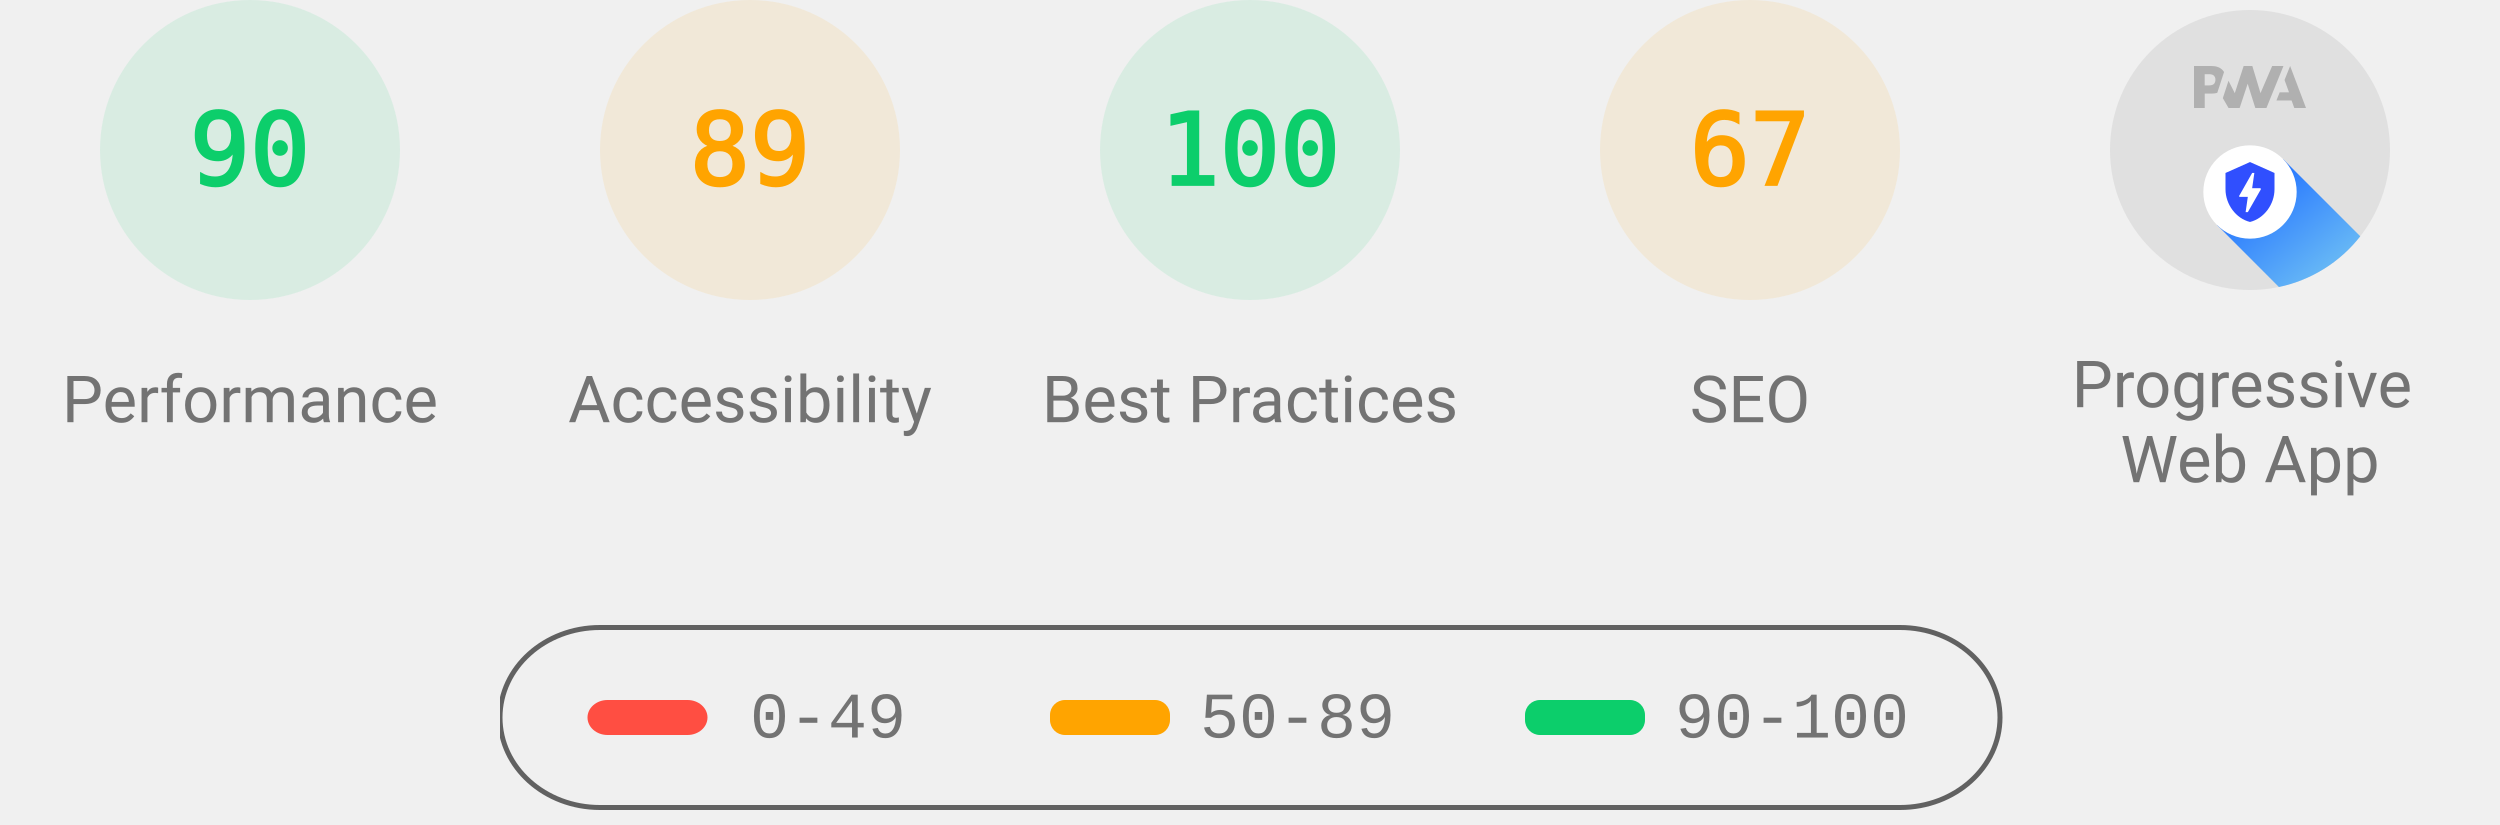
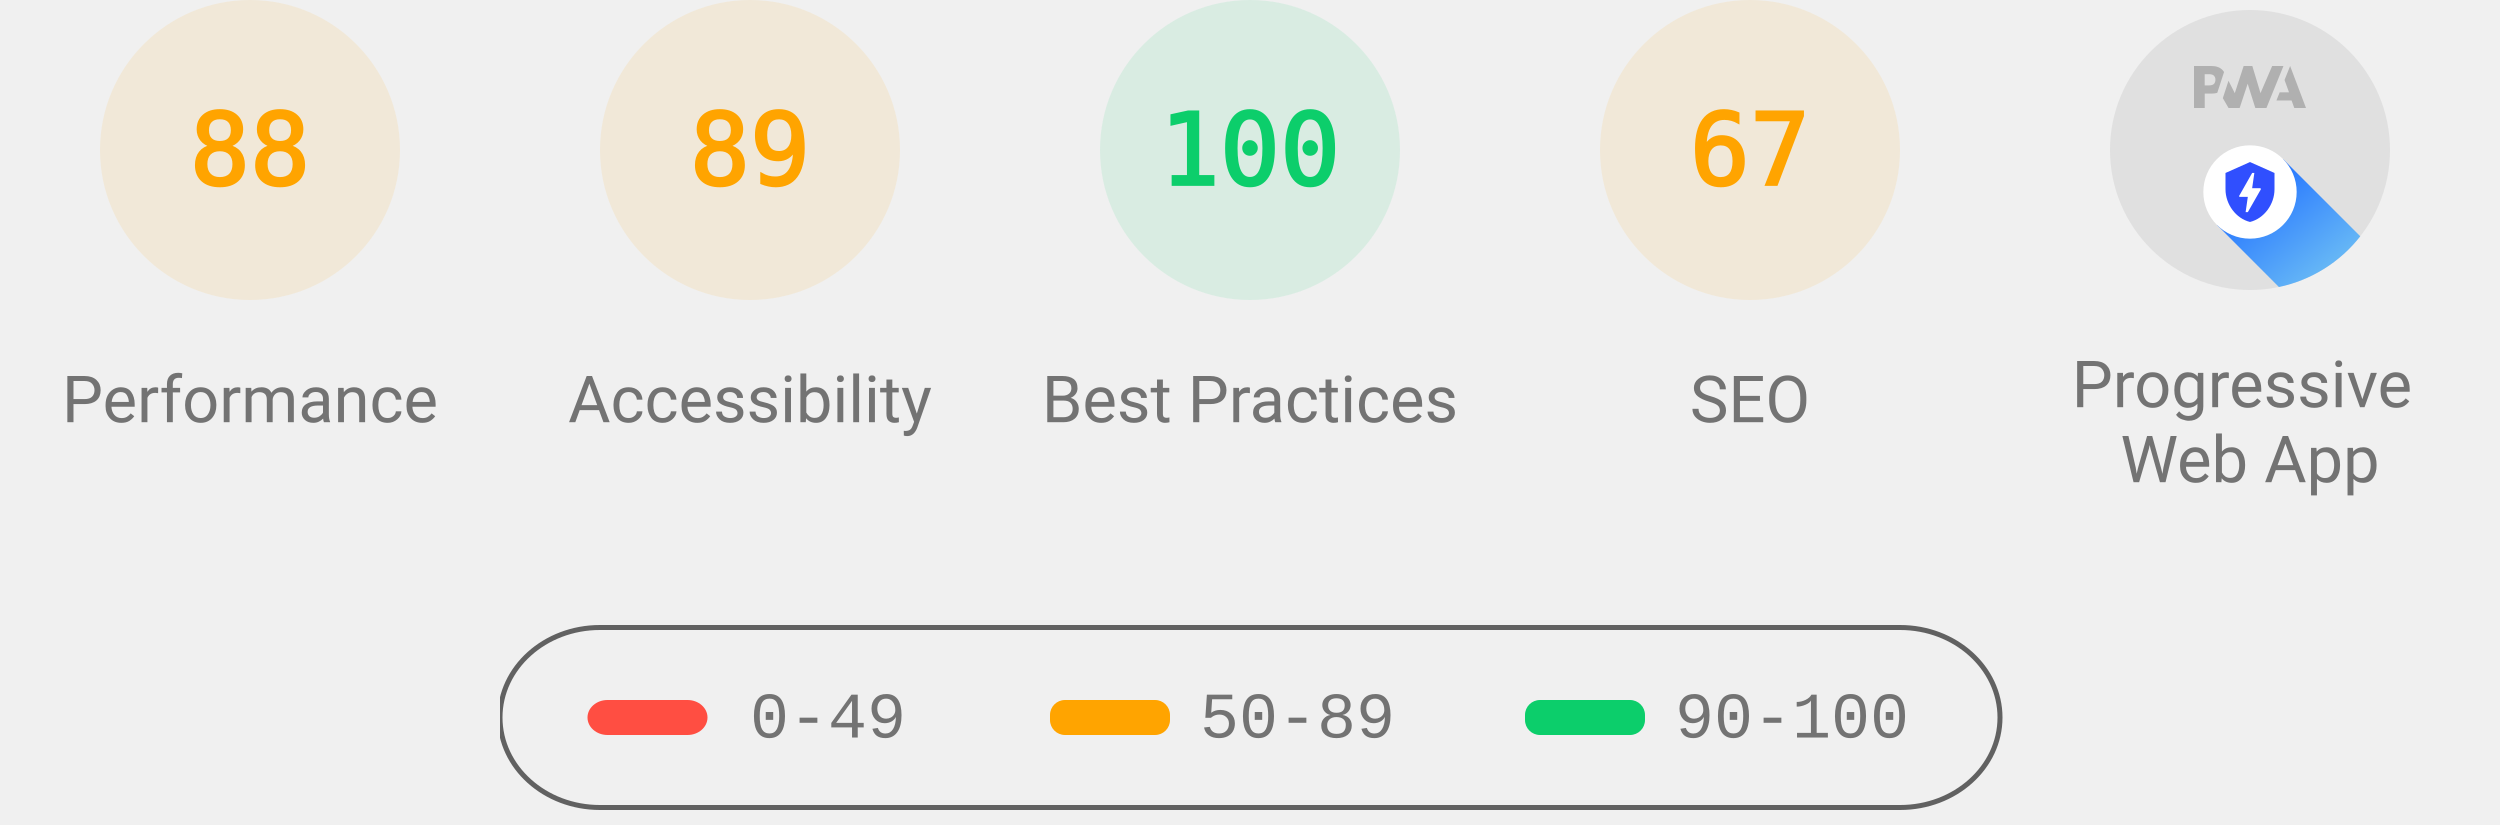
<svg xmlns="http://www.w3.org/2000/svg" class="theme--agnostic" fill="none" width="1000" height="330">
  <style>
			.gauge-base {
				opacity: 0.1
			}

			.gauge-arc {
				fill: none;
				animation-delay: 250ms;
				stroke-linecap: round;
				transform: rotate(-90deg);
				transform-origin: 100px 60px;
				animation: load-gauge 1s ease forwards
			}

			.guage-text {
				font-size: 40px;
				font-family: monospace;
				text-align: center
			}

			.guage-red {
				color: #ff4e42;
				fill: #ff4e42;
				stroke: #ff4e42
			}
			.guage-orange {
				color: #ffa400;
				fill: #ffa400;
				stroke: #ffa400
			}
			.guage-green {
				color: #0cce6b;
				fill: #0cce6b;
				stroke: #0cce6b
			}
			.theme--agnostic .guage-undefined {
				color: #5c5c5c;
				fill: #5c5c5c;
				stroke: #5c5c5c
			}
			.theme--light .guage-undefined {
				color: #1e1e1e;
				fill: #1e1e1e;
				stroke: #1e1e1e
			}
			.theme--dark .guage-undefined {
				color: #f5f5f5;
				fill: #f5f5f5;
				stroke: #f5f5f5
			}

			.guage-title {
				stroke: none;
				font-size: 26px;
				line-height: 26px;
				font-family: Roboto, Halvetica, Arial, sans-serif
			}
			.metric.guage-title {
				font-family: 'Courier New', Courier, monospace
			}
			.theme--agnostic .guage-title {
				color: #737373;
				fill: #737373
			}
			.theme--light .guage-title {
				color: #212121;
				fill: #212121
			}
			.theme--dark .guage-title {
				color: #f5f5f5;
				fill: #f5f5f5
			}

			@keyframes load-gauge {
				from {
					stroke-dasharray: 0 352.858
				}
			}
			.lh-gauge--pwa__disc {
				fill: #e0e0e0
			}
			.lh-gauge--pwa__logo {
				position: relative;
				fill: #b0b0b0
			}
			.lh-gauge--pwa__invisible {
				display: none
			}
			.lh-gauge--pwa__visible {
				display: inline
			}
			.guage-invisible {
				display: none
			}
			.lh-gauge--pwa__logo--primary-color {
				fill: #304ffe
			}
			.theme--agnostic .lh-gauge--pwa__logo--secondary-color {
				fill: #787878
			}
			.theme--light .lh-gauge--pwa__logo--secondary-color {
				fill: #3d3d3d
			}
			.theme--dark .lh-gauge--pwa__logo--secondary-color {
				fill: #d8b6b6
			}
			.theme--light #svg_2 {
				stroke: #00000022
			}
			.theme--agnostic #svg_2 {
				stroke: #616161
			}
			.theme--light #svg_2 {
				stroke: #00000022
			}
			.theme--dark #svg_2 {
				stroke: #f5f5f566
			}
		</style>
-   <svg class="guage-div guage-perf guage-green" viewBox="0 0 200 200" width="200" height="200" x="0" y="0">
-     <circle class="gauge-base" r="56" cx="100" cy="60" stroke-width="8" />
-     <circle class="gauge-arc guage-arc-1" r="56" cx="100" cy="60" stroke-width="8" style="stroke-dasharray: 316.672, 351.858;" />
-     <text class="guage-text" x="100px" y="60px" alignment-baseline="central" dominant-baseline="central" text-anchor="middle">90</text>
+   <svg class="guage-div guage-perf guage-orange" viewBox="0 0 200 200" width="200" height="200" x="0" y="0">
+     <circle class="gauge-base" r="56" cx="100" cy="60" stroke-width="8" />
+     <circle class="gauge-arc guage-arc-1" r="56" cx="100" cy="60" stroke-width="8" style="stroke-dasharray: 309.635, 351.858;" />
+     <text class="guage-text" x="100px" y="60px" alignment-baseline="central" dominant-baseline="central" text-anchor="middle">88</text>
    <text class="guage-title" x="100px" y="160px" alignment-baseline="central" dominant-baseline="central" text-anchor="middle">Performance</text>
  </svg>,<svg class="guage-div guage-perf guage-orange" viewBox="0 0 200 200" width="200" height="200" x="200" y="0">
    <circle class="gauge-base" r="56" cx="100" cy="60" stroke-width="8" />
    <circle class="gauge-arc guage-arc-1" r="56" cx="100" cy="60" stroke-width="8" style="stroke-dasharray: 313.154, 351.858;" />
    <text class="guage-text" x="100px" y="60px" alignment-baseline="central" dominant-baseline="central" text-anchor="middle">89</text>
    <text class="guage-title" x="100px" y="160px" alignment-baseline="central" dominant-baseline="central" text-anchor="middle">Accessibility</text>
  </svg>,<svg class="guage-div guage-perf guage-green" viewBox="0 0 200 200" width="200" height="200" x="400" y="0">
    <circle class="gauge-base" r="56" cx="100" cy="60" stroke-width="8" />
    <circle class="gauge-arc guage-arc-1" r="56" cx="100" cy="60" stroke-width="8" style="stroke-dasharray: 351.858, 351.858;" />
    <text class="guage-text" x="100px" y="60px" alignment-baseline="central" dominant-baseline="central" text-anchor="middle">100</text>
    <text class="guage-title" x="100px" y="160px" alignment-baseline="central" dominant-baseline="central" text-anchor="middle">Best Practices</text>
  </svg>,<svg class="guage-div guage-perf guage-orange" viewBox="0 0 200 200" width="200" height="200" x="600" y="0">
    <circle class="gauge-base" r="56" cx="100" cy="60" stroke-width="8" />
    <circle class="gauge-arc guage-arc-1" r="56" cx="100" cy="60" stroke-width="8" style="stroke-dasharray: 235.745, 351.858;" />
    <text class="guage-text" x="100px" y="60px" alignment-baseline="central" dominant-baseline="central" text-anchor="middle">67</text>
    <text class="guage-title" x="100px" y="160px" alignment-baseline="central" dominant-baseline="central" text-anchor="middle">SEO</text>
  </svg>,<svg class="guage-div guage-pwa" viewBox="0 0 200 200" width="200" height="200" x="800" y="0">
    <svg viewBox="0 0 60 60" width="112" height="112" x="44" y="4">
      <defs>
        <linearGradient id="lh-gauge--pwa__check-circle__gradient-0" x1="50%" y1="0%" x2="50%" y2="100%">
          <stop stop-color="#00C852" offset="0%" />
          <stop stop-color="#009688" offset="100%" />
        </linearGradient>
        <linearGradient id="lh-gauge--pwa__installable__shadow-gradient-0" x1="76.056%" x2="24.111%" y1="82.995%" y2="24.735%">
          <stop stop-color="#A5D6A7" offset="0%" />
          <stop stop-color="#80CBC4" offset="100%" />
        </linearGradient>
        <linearGradient id="lh-gauge--pwa__fast-reliable__shadow-gradient-0" x1="76.056%" y1="82.995%" x2="25.678%" y2="26.493%">
          <stop stop-color="#64B5F6" offset="0%" />
          <stop stop-color="#2979FF" offset="100%" />
        </linearGradient>
        <g id="lh-gauge--pwa__fast-reliable-badge-0">
          <circle fill="#FFFFFF" cx="10" cy="10" r="10" />
          <path fill="#304FFE" d="M10 3.58l5.25 2.34v3.5c0 3.23-2.24 6.26-5.25 7-3.01-.74-5.25-3.77-5.25-7v-3.5L10 3.58zm-.47 10.74l2.76-4.83.03-.07c.04-.08 0-.24-.22-.24h-1.64l.47-3.26h-.47l-2.7 4.77c-.02.01.05-.1-.04.05-.09.16-.1.31.18.31h1.63l-.47 3.27h.47z" />
        </g>
        <g id="lh-gauge--pwa__installable-badge-0">
          <circle fill="#FFFFFF" cx="10" cy="10" r="10" />
          <path fill="#009688" d="M10 4.167A5.835 5.835 0 0 0 4.167 10 5.835 5.835 0 0 0 10 15.833 5.835 5.835 0 0 0 15.833 10 5.835 5.835 0 0 0 10 4.167zm2.917 6.416h-2.334v2.334H9.417v-2.334H7.083V9.417h2.334V7.083h1.166v2.334h2.334v1.166z" />
        </g>
      </defs>
      <g stroke="none" fill-rule="nonzero">
        <circle class="lh-gauge--pwa__disc" cx="30" cy="30" r="30" />
        <g class="lh-gauge--pwa__logo">
          <path d="M35.66 19.39l.7-1.75h2L37.4 15 38.6 12l3.4 9h-2.51l-.58-1.61z" />
          <path d="M33.52 21l3.65-9h-2.42l-2.5 5.82L30.5 12h-1.86l-1.9 5.82-1.35-2.65-1.21 3.72L25.4 21h2.38l1.72-5.2 1.64 5.2z" />
          <path fill-rule="nonzero" d="M20.3 17.91h1.48c.45 0 .85-.05 1.2-.15l.39-1.18 1.07-3.3a2.64 2.64 0 0 0-.28-.37c-.55-.6-1.36-.91-2.42-.91H18v9h2.3V17.9zm1.96-3.84c.22.22.33.5.33.87 0 .36-.1.65-.29.87-.2.23-.59.35-1.15.35h-.86v-2.41h.87c.52 0 .89.1 1.1.32z" />
        </g>
        <rect class="lh-gauge--pwa__component lh-gauge--pwa__na-line lh-gauge--pwa__invisible" fill="#FFFFFF" x="20" y="32" width="20" height="4" rx="2" />
        <g class="lh-gauge--pwa__component lh-gauge--pwa__fast-reliable-badge lh-gauge--pwa__visible" transform="translate(20, 29)">
          <path fill="url(#lh-gauge--pwa__fast-reliable__shadow-gradient-0)" d="M33.63 19.49A30 30 0 0 1 16.2 30.36L3 17.14 17.14 3l16.49 16.49z" />
          <use href="#lh-gauge--pwa__fast-reliable-badge-0" />
        </g>
        <g class="lh-gauge--pwa__component lh-gauge--pwa__installable-badge lh-gauge--pwa__invisible" transform="translate(20, 29)">
          <path fill="url(#lh-gauge--pwa__installable__shadow-gradient-0)" d="M33.629 19.487c-4.272 5.453-10.391 9.39-17.415 10.869L3 17.142 17.142 3 33.63 19.487z" />
          <use href="#lh-gauge--pwa__installable-badge-0" />
        </g>
        <g class="lh-gauge--pwa__component lh-gauge--pwa__fast-reliable-installable-badges lh-gauge--pwa__invisible">
          <g transform="translate(8, 29)">
            <path fill="url(#lh-gauge--pwa__fast-reliable__shadow-gradient-0)" d="M16.321 30.463L3 17.143 17.142 3l22.365 22.365A29.864 29.864 0 0 1 22 31c-1.942 0-3.84-.184-5.679-.537z" />
            <use href="#lh-gauge--pwa__fast-reliable-badge-0" />
          </g>
          <g transform="translate(32, 29)">
            <path fill="url(#lh-gauge--pwa__installable__shadow-gradient-0)" d="M25.982 11.84a30.107 30.107 0 0 1-13.08 15.203L3 17.143 17.142 3l8.84 8.84z" />
            <use href="#lh-gauge--pwa__installable-badge-0" />
          </g>
        </g>
        <g class="lh-gauge--pwa__component lh-gauge--pwa__check-circle lh-gauge--pwa__invisible" transform="translate(18, 28)">
          <circle fill="#FFFFFF" cx="12" cy="12" r="12" />
          <path fill="url(#lh-gauge--pwa__check-circle__gradient-0)" d="M12 2a10 10 0 1 0 0 20 10 10 0 0 0 0-20zm-2 15l-5-5 1.41-1.41L10 14.17l7.59-7.59L19 8l-9 9z" />
        </g>
      </g>
    </svg>
    <text class="guage-title" y="160px" alignment-baseline="central" dominant-baseline="central" text-anchor="middle">
      <tspan x="100px" dy="-6px">Progressive</tspan>
      <tspan x="100px" dy="30px">Web App</tspan>
    </text>
  </svg>
  <svg width="604" height="76" x="200" y="250">
    <g>
      <rect fill="none" id="canvas_background" height="80" width="604" y="-1" x="-1" />
      <g display="none" overflow="visible" y="0" x="0" height="100%" width="100%" id="canvasGrid">
        <rect fill="url(#gridpattern)" stroke-width="0" y="0" x="0" height="100%" width="100%" />
      </g>
    </g>
    <g>
      <rect fill-opacity="0" stroke-width="2" rx="40" id="svg_2" height="72" width="600" y="1" x="0" fill="#000000" />
      <rect stroke="#000" rx="8" id="svg_3" height="14" width="48" y="30" x="35" stroke-opacity="null" stroke-width="0" fill="#ff4e42" />
      <rect stroke="#000" rx="6" id="svg_4" height="14" width="48" y="30" x="220" stroke-opacity="null" stroke-width="0" fill="#ffa400" />
      <rect stroke="#000" rx="6" id="svg_5" height="14" width="48" y="30" x="410" stroke-opacity="null" stroke-width="0" fill="#0cce6b" />
      <text class="metric guage-title" xml:space="preserve" text-anchor="start" font-size="26" id="svg_6" y="45" x="100" stroke-opacity="null" stroke-width="0" stroke="#000">0-49</text>
      <text class="metric guage-title" xml:space="preserve" text-anchor="start" font-size="26" id="svg_7" y="45" x="280" stroke-opacity="null" stroke-width="0" stroke="#000">50-89</text>
      <text class="metric guage-title" xml:space="preserve" text-anchor="start" font-size="26" id="svg_8" y="45" x="470" stroke-opacity="null" stroke-width="0" stroke="#000">90-100</text>
    </g>
  </svg>
</svg>
